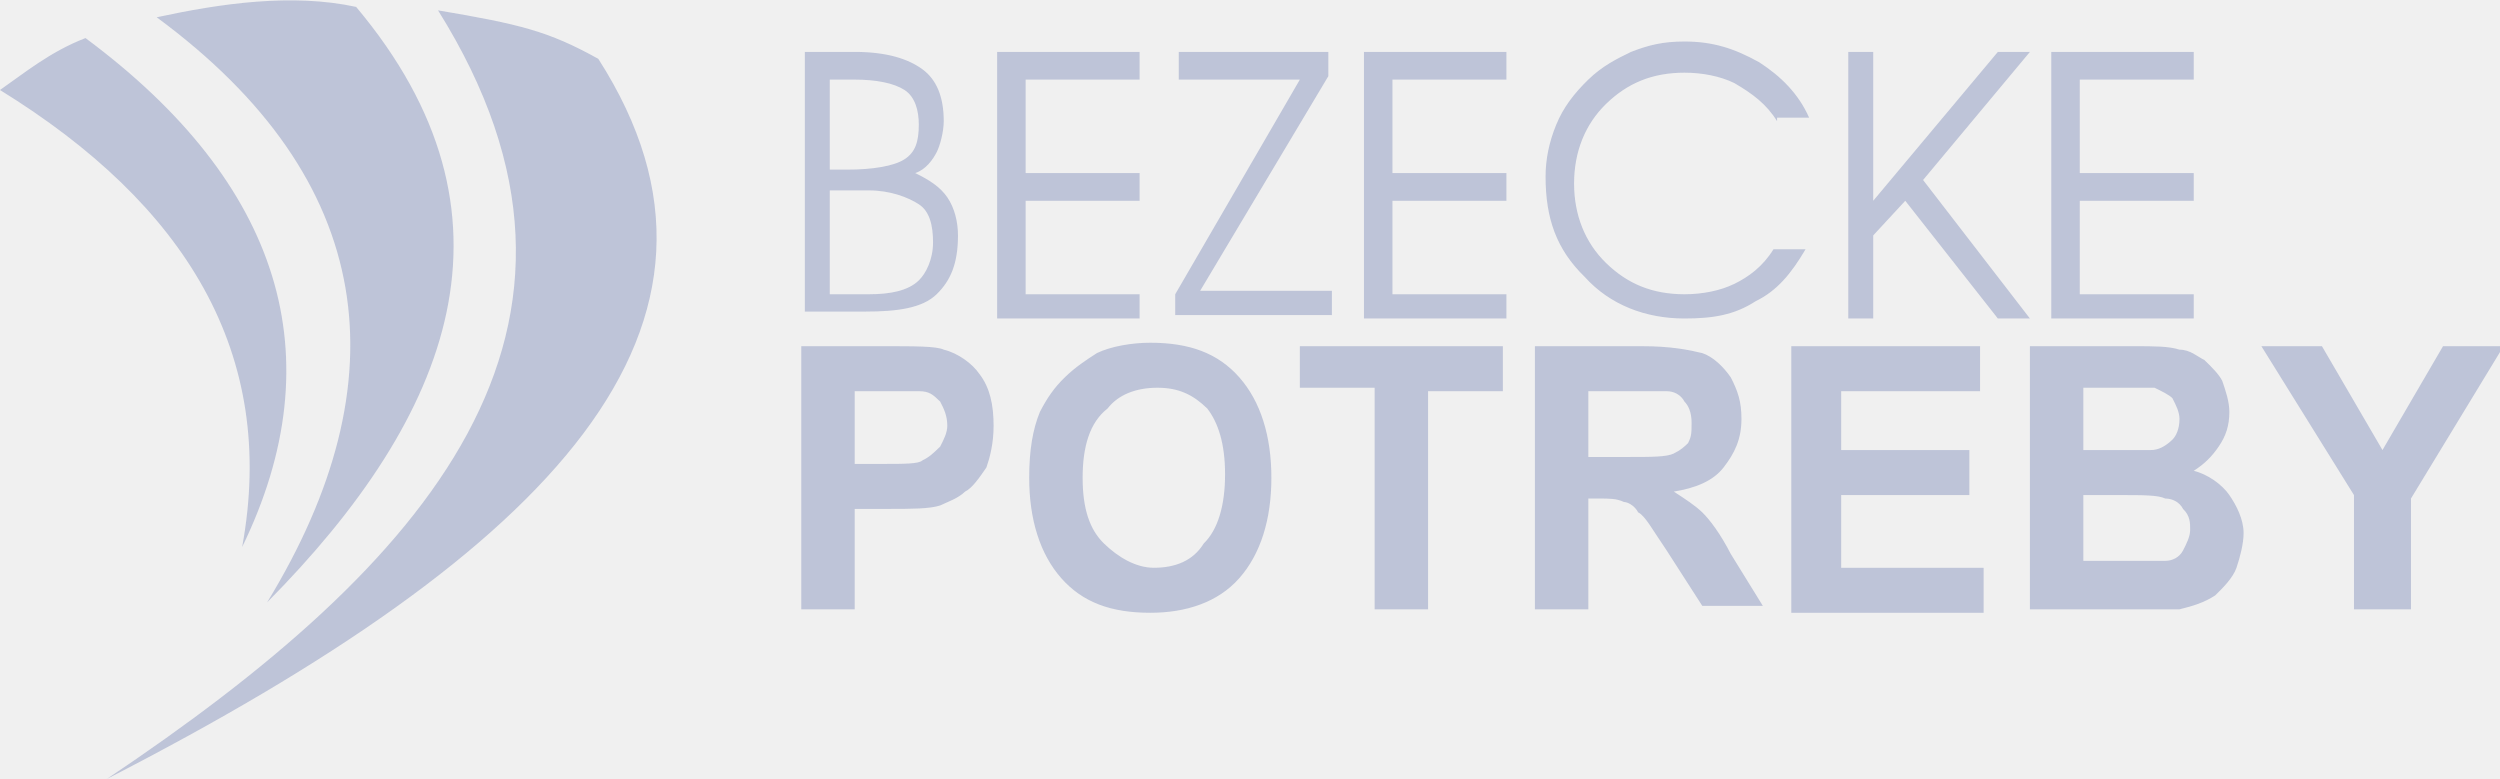
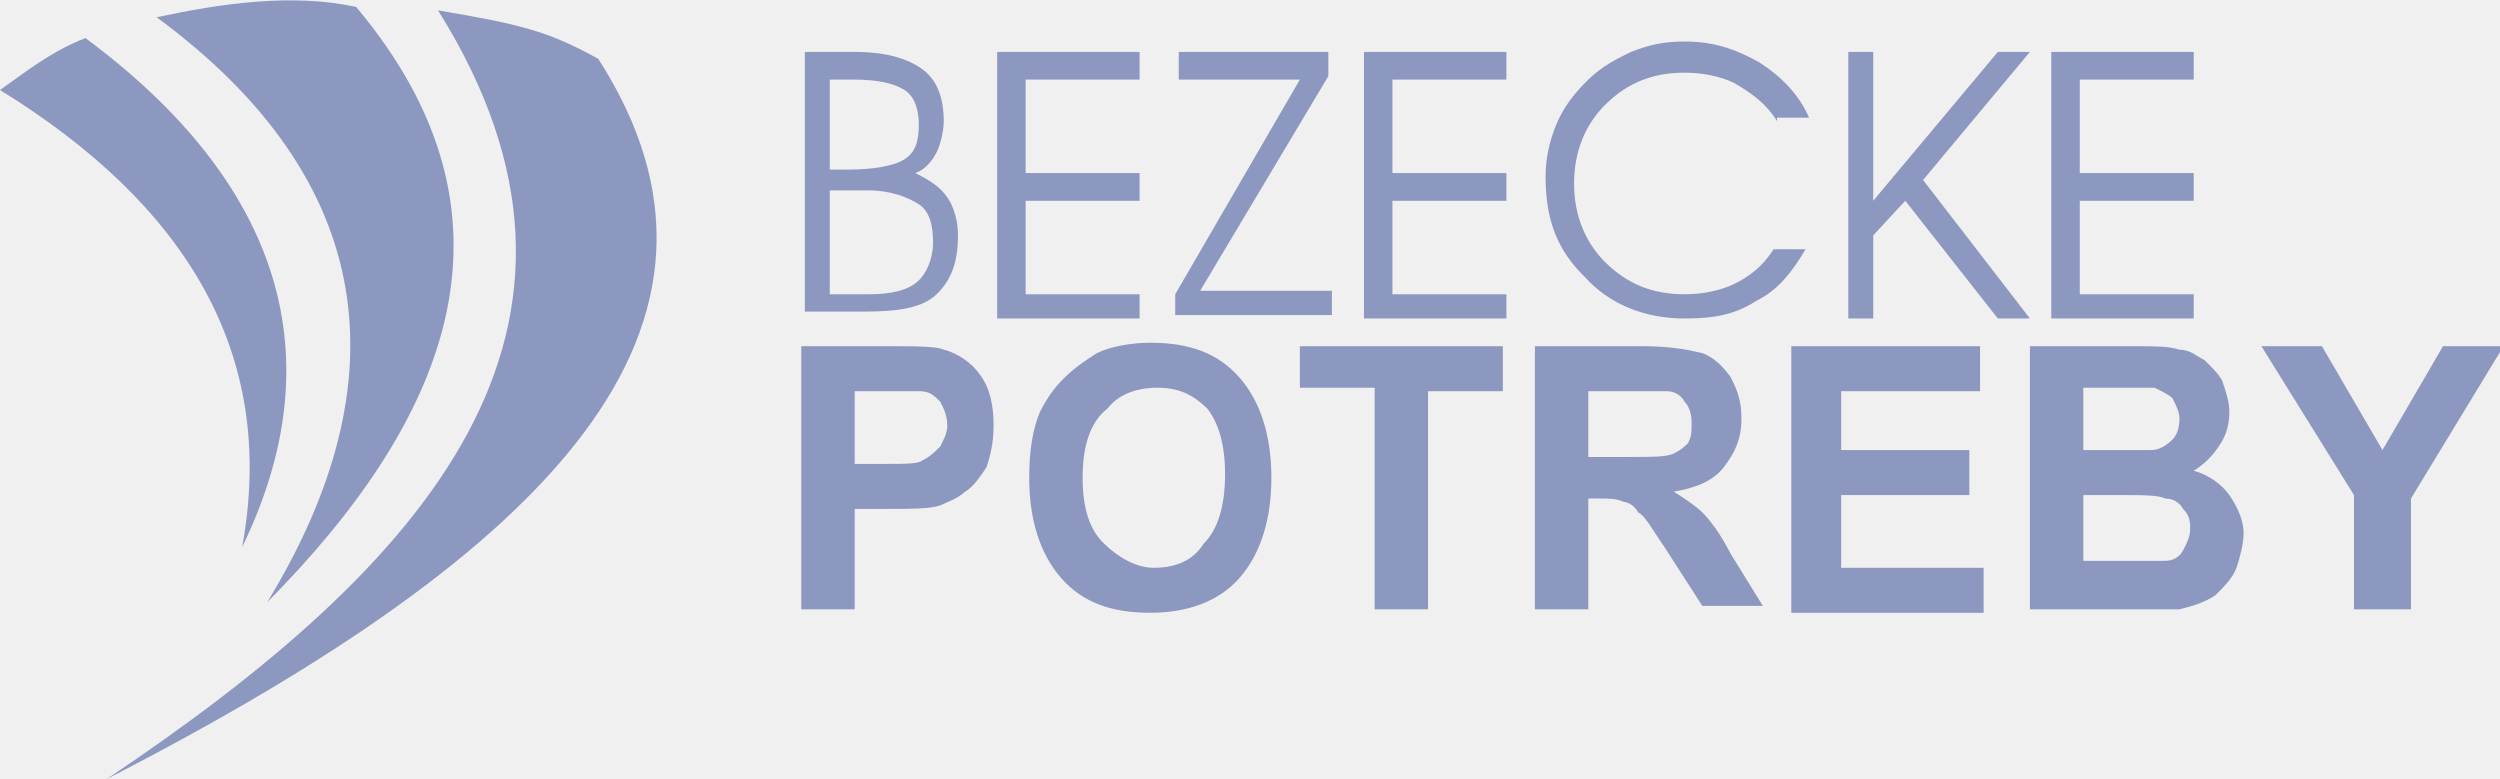
<svg xmlns="http://www.w3.org/2000/svg" width="138" height="43" viewBox="0 0 138 43" fill="none">
-   <g clip-path="url(#clip0)">
-     <path fill-rule="evenodd" clip-rule="evenodd" d="M129.94 33.443V27.328L124.829 19.11H128.171L131.513 24.843L134.855 19.11H138.197L133.085 27.519V33.634H129.94V33.443ZM115 27.136V30.959H117.556C118.538 30.959 119.325 30.959 119.521 30.959C119.915 30.959 120.308 30.767 120.504 30.385C120.701 30.003 120.897 29.621 120.897 29.239C120.897 28.856 120.897 28.474 120.504 28.092C120.308 27.71 119.915 27.519 119.521 27.519C119.128 27.328 118.342 27.328 116.966 27.328H115V27.136ZM115 21.403V24.843H116.769C117.949 24.843 118.538 24.843 118.735 24.843C119.128 24.843 119.521 24.652 119.915 24.27C120.111 24.079 120.308 23.696 120.308 23.123C120.308 22.741 120.111 22.359 119.915 21.976C119.718 21.785 119.325 21.594 118.932 21.403C118.735 21.403 117.752 21.403 116.573 21.403H115ZM112.051 19.11H117.752C118.932 19.11 119.718 19.11 120.308 19.301C120.897 19.301 121.291 19.683 121.684 19.874C122.077 20.256 122.47 20.639 122.667 21.021C122.863 21.594 123.06 22.168 123.06 22.741C123.06 23.505 122.863 24.079 122.47 24.652C122.077 25.225 121.684 25.608 121.094 25.99C121.88 26.181 122.667 26.754 123.06 27.328C123.453 27.901 123.846 28.665 123.846 29.43C123.846 30.003 123.65 30.767 123.453 31.341C123.256 31.914 122.667 32.487 122.274 32.87C121.684 33.252 121.094 33.443 120.308 33.634C119.915 33.634 118.735 33.634 116.966 33.634H112.051V19.11ZM98.88 33.443V19.11H109.299V21.594H101.632V24.843H108.709V27.328H101.632V31.341H109.496V33.825H98.88V33.443ZM87.675 25.225H89.838C91.214 25.225 92 25.225 92.393 25.034C92.786 24.843 92.983 24.652 93.18 24.461C93.376 24.079 93.376 23.887 93.376 23.314C93.376 22.741 93.18 22.359 92.983 22.168C92.786 21.785 92.393 21.594 92 21.594C91.803 21.594 91.017 21.594 89.838 21.594H87.675V25.225ZM84.727 33.443V19.11H90.624C92.197 19.11 93.18 19.301 93.966 19.492C94.556 19.683 95.145 20.256 95.538 20.83C95.932 21.594 96.128 22.168 96.128 23.123C96.128 24.27 95.735 25.034 95.145 25.799C94.556 26.563 93.573 26.945 92.393 27.136C92.983 27.519 93.573 27.901 93.966 28.283C94.359 28.665 94.949 29.43 95.538 30.576L97.308 33.443H93.966L92 30.385C91.214 29.239 90.82 28.474 90.427 28.283C90.231 27.901 89.838 27.71 89.641 27.71C89.248 27.519 88.855 27.519 88.265 27.519H87.675V33.634H84.727V33.443ZM75.88 33.443V21.403H71.752V19.11H82.957V21.594H78.829V33.634H75.88V33.443ZM59.761 26.372C59.761 28.092 60.154 29.239 60.94 30.003C61.727 30.767 62.709 31.341 63.692 31.341C64.872 31.341 65.855 30.959 66.445 30.003C67.231 29.239 67.624 27.901 67.624 26.181C67.624 24.461 67.231 23.314 66.641 22.55C65.855 21.785 65.068 21.403 63.889 21.403C62.709 21.403 61.727 21.785 61.137 22.55C60.154 23.314 59.761 24.652 59.761 26.372ZM56.812 26.372C56.812 24.843 57.009 23.696 57.402 22.741C57.795 21.976 58.188 21.403 58.778 20.83C59.367 20.256 59.957 19.874 60.547 19.492C61.333 19.11 62.513 18.919 63.496 18.919C65.658 18.919 67.231 19.492 68.41 20.83C69.59 22.168 70.18 24.079 70.18 26.372C70.18 28.665 69.59 30.576 68.41 31.914C67.231 33.252 65.462 33.825 63.496 33.825C61.333 33.825 59.761 33.252 58.581 31.914C57.402 30.576 56.812 28.665 56.812 26.372ZM47.179 21.594V25.608H48.752C49.932 25.608 50.718 25.608 50.914 25.416C51.308 25.225 51.504 25.034 51.897 24.652C52.094 24.27 52.291 23.887 52.291 23.505C52.291 22.932 52.094 22.55 51.897 22.168C51.504 21.785 51.308 21.594 50.718 21.594C50.325 21.594 49.735 21.594 48.752 21.594H47.179ZM44.231 33.443V19.11H48.752C50.521 19.11 51.701 19.11 52.094 19.301C52.88 19.492 53.667 20.065 54.06 20.639C54.65 21.403 54.846 22.359 54.846 23.505C54.846 24.461 54.65 25.225 54.453 25.799C54.06 26.372 53.667 26.945 53.273 27.136C52.88 27.519 52.291 27.71 51.897 27.901C51.308 28.092 50.325 28.092 48.949 28.092H47.179V33.634H44.231V33.443ZM114.803 9.554H121.094V11.083H114.803V16.243H121.094V17.581H113.231V2.865H121.094V4.394H114.803V9.554ZM103.402 12.994V17.581H102.026V2.865H103.402V11.083L110.282 2.865H112.051L106.154 9.936L112.051 17.581H110.282L105.171 11.083L103.402 12.994ZM98.094 6.688C97.504 5.732 96.718 5.159 95.735 4.585C94.949 4.203 93.966 4.012 92.983 4.012C91.214 4.012 89.838 4.585 88.658 5.732C87.479 6.879 86.889 8.408 86.889 10.128C86.889 11.848 87.479 13.376 88.658 14.523C89.838 15.67 91.214 16.243 92.983 16.243C93.966 16.243 94.949 16.052 95.735 15.67C96.521 15.287 97.308 14.714 97.897 13.759H99.667C98.88 15.096 98.094 16.052 96.915 16.625C95.735 17.39 94.556 17.581 92.983 17.581C90.82 17.581 88.855 16.816 87.479 15.287C85.906 13.759 85.316 12.039 85.316 9.745C85.316 8.79 85.513 7.834 85.906 6.879C86.299 5.923 86.889 5.159 87.675 4.394C88.462 3.63 89.248 3.248 90.034 2.865C91.017 2.483 91.803 2.292 92.983 2.292C94.556 2.292 95.735 2.674 97.111 3.439C98.291 4.203 99.273 5.159 99.863 6.496H98.094V6.688ZM76.863 9.554H83.154V11.083H76.863V16.243H83.154V17.581H75.291V2.865H83.154V4.394H76.863V9.554ZM71.752 4.394H65.068V2.865H73.325V4.203L66.248 16.052H73.521V17.39H64.872V16.243L71.752 4.394ZM56.615 9.554H62.906V11.083H56.615V16.243H62.906V17.581H55.043V2.865H62.906V4.394H56.615V9.554ZM44.427 2.865H47.179C48.949 2.865 50.128 3.248 50.914 3.821C51.701 4.394 52.094 5.35 52.094 6.688C52.094 7.261 51.897 8.025 51.701 8.408C51.504 8.79 51.111 9.363 50.521 9.554C51.308 9.936 51.897 10.319 52.291 10.892C52.684 11.465 52.88 12.23 52.88 12.994C52.88 14.523 52.487 15.479 51.701 16.243C50.914 17.008 49.538 17.199 47.769 17.199H44.427V2.865ZM45.803 4.394V9.363H46.786C48.162 9.363 49.342 9.172 49.932 8.79C50.521 8.408 50.718 7.834 50.718 6.879C50.718 6.114 50.521 5.35 49.932 4.968C49.342 4.585 48.359 4.394 47.179 4.394H45.803ZM45.803 10.701V16.243H47.966C49.145 16.243 50.128 16.052 50.718 15.479C51.111 15.096 51.504 14.332 51.504 13.376C51.504 12.421 51.308 11.656 50.718 11.274C50.128 10.892 49.145 10.51 47.966 10.51H45.803V10.701ZM8.65 0.954C12.188 0.19 16.12 -0.384 19.658 0.381C29.291 11.848 24.966 22.932 14.744 33.252C22.214 21.021 20.838 9.936 8.65 0.954ZM5.897 42.999C23.59 31.15 35.188 18.154 24.18 0.572C28.701 1.336 30.273 1.719 33.026 3.248C42.462 17.963 30.47 30.385 5.897 42.999ZM0 4.968C10.222 11.274 15.333 19.492 13.367 30.194C18.479 19.683 15.53 10.127 4.718 2.101C2.752 2.865 1.376 4.012 0 4.968Z" fill="#8D98C1" fill-opacity="0.5" />
+   <g clipPath="url(#clip0)">
+     <path fillRule="evenodd" clipRule="evenodd" d="M129.94 33.443V27.328L124.829 19.11H128.171L131.513 24.843L134.855 19.11H138.197L133.085 27.519V33.634H129.94V33.443ZM115 27.136V30.959H117.556C118.538 30.959 119.325 30.959 119.521 30.959C119.915 30.959 120.308 30.767 120.504 30.385C120.701 30.003 120.897 29.621 120.897 29.239C120.897 28.856 120.897 28.474 120.504 28.092C120.308 27.71 119.915 27.519 119.521 27.519C119.128 27.328 118.342 27.328 116.966 27.328H115V27.136ZM115 21.403V24.843H116.769C117.949 24.843 118.538 24.843 118.735 24.843C119.128 24.843 119.521 24.652 119.915 24.27C120.111 24.079 120.308 23.696 120.308 23.123C120.308 22.741 120.111 22.359 119.915 21.976C119.718 21.785 119.325 21.594 118.932 21.403C118.735 21.403 117.752 21.403 116.573 21.403H115ZM112.051 19.11H117.752C118.932 19.11 119.718 19.11 120.308 19.301C120.897 19.301 121.291 19.683 121.684 19.874C122.077 20.256 122.47 20.639 122.667 21.021C122.863 21.594 123.06 22.168 123.06 22.741C123.06 23.505 122.863 24.079 122.47 24.652C122.077 25.225 121.684 25.608 121.094 25.99C121.88 26.181 122.667 26.754 123.06 27.328C123.453 27.901 123.846 28.665 123.846 29.43C123.846 30.003 123.65 30.767 123.453 31.341C123.256 31.914 122.667 32.487 122.274 32.87C121.684 33.252 121.094 33.443 120.308 33.634C119.915 33.634 118.735 33.634 116.966 33.634H112.051V19.11ZM98.88 33.443V19.11H109.299V21.594H101.632V24.843H108.709V27.328H101.632V31.341H109.496V33.825H98.88V33.443ZM87.675 25.225H89.838C91.214 25.225 92 25.225 92.393 25.034C92.786 24.843 92.983 24.652 93.18 24.461C93.376 24.079 93.376 23.887 93.376 23.314C93.376 22.741 93.18 22.359 92.983 22.168C92.786 21.785 92.393 21.594 92 21.594C91.803 21.594 91.017 21.594 89.838 21.594H87.675V25.225ZM84.727 33.443V19.11H90.624C92.197 19.11 93.18 19.301 93.966 19.492C94.556 19.683 95.145 20.256 95.538 20.83C95.932 21.594 96.128 22.168 96.128 23.123C96.128 24.27 95.735 25.034 95.145 25.799C94.556 26.563 93.573 26.945 92.393 27.136C92.983 27.519 93.573 27.901 93.966 28.283C94.359 28.665 94.949 29.43 95.538 30.576L97.308 33.443H93.966L92 30.385C91.214 29.239 90.82 28.474 90.427 28.283C90.231 27.901 89.838 27.71 89.641 27.71C89.248 27.519 88.855 27.519 88.265 27.519H87.675V33.634H84.727V33.443ZM75.88 33.443V21.403H71.752V19.11H82.957V21.594H78.829V33.634H75.88V33.443ZM59.761 26.372C59.761 28.092 60.154 29.239 60.94 30.003C61.727 30.767 62.709 31.341 63.692 31.341C64.872 31.341 65.855 30.959 66.445 30.003C67.231 29.239 67.624 27.901 67.624 26.181C67.624 24.461 67.231 23.314 66.641 22.55C65.855 21.785 65.068 21.403 63.889 21.403C62.709 21.403 61.727 21.785 61.137 22.55C60.154 23.314 59.761 24.652 59.761 26.372ZM56.812 26.372C56.812 24.843 57.009 23.696 57.402 22.741C57.795 21.976 58.188 21.403 58.778 20.83C59.367 20.256 59.957 19.874 60.547 19.492C61.333 19.11 62.513 18.919 63.496 18.919C65.658 18.919 67.231 19.492 68.41 20.83C69.59 22.168 70.18 24.079 70.18 26.372C70.18 28.665 69.59 30.576 68.41 31.914C67.231 33.252 65.462 33.825 63.496 33.825C61.333 33.825 59.761 33.252 58.581 31.914C57.402 30.576 56.812 28.665 56.812 26.372ZM47.179 21.594V25.608H48.752C49.932 25.608 50.718 25.608 50.914 25.416C51.308 25.225 51.504 25.034 51.897 24.652C52.094 24.27 52.291 23.887 52.291 23.505C52.291 22.932 52.094 22.55 51.897 22.168C51.504 21.785 51.308 21.594 50.718 21.594C50.325 21.594 49.735 21.594 48.752 21.594H47.179ZM44.231 33.443V19.11H48.752C50.521 19.11 51.701 19.11 52.094 19.301C52.88 19.492 53.667 20.065 54.06 20.639C54.65 21.403 54.846 22.359 54.846 23.505C54.846 24.461 54.65 25.225 54.453 25.799C54.06 26.372 53.667 26.945 53.273 27.136C52.88 27.519 52.291 27.71 51.897 27.901C51.308 28.092 50.325 28.092 48.949 28.092H47.179V33.634H44.231V33.443ZM114.803 9.554H121.094V11.083H114.803V16.243H121.094V17.581H113.231V2.865H121.094V4.394H114.803V9.554ZM103.402 12.994V17.581H102.026V2.865H103.402V11.083L110.282 2.865H112.051L106.154 9.936L112.051 17.581H110.282L105.171 11.083L103.402 12.994ZM98.094 6.688C97.504 5.732 96.718 5.159 95.735 4.585C94.949 4.203 93.966 4.012 92.983 4.012C91.214 4.012 89.838 4.585 88.658 5.732C87.479 6.879 86.889 8.408 86.889 10.128C86.889 11.848 87.479 13.376 88.658 14.523C89.838 15.67 91.214 16.243 92.983 16.243C93.966 16.243 94.949 16.052 95.735 15.67C96.521 15.287 97.308 14.714 97.897 13.759H99.667C98.88 15.096 98.094 16.052 96.915 16.625C95.735 17.39 94.556 17.581 92.983 17.581C90.82 17.581 88.855 16.816 87.479 15.287C85.906 13.759 85.316 12.039 85.316 9.745C85.316 8.79 85.513 7.834 85.906 6.879C86.299 5.923 86.889 5.159 87.675 4.394C88.462 3.63 89.248 3.248 90.034 2.865C91.017 2.483 91.803 2.292 92.983 2.292C94.556 2.292 95.735 2.674 97.111 3.439C98.291 4.203 99.273 5.159 99.863 6.496H98.094V6.688ZM76.863 9.554H83.154V11.083H76.863V16.243H83.154V17.581H75.291V2.865H83.154V4.394H76.863V9.554ZM71.752 4.394H65.068V2.865H73.325V4.203L66.248 16.052H73.521V17.39H64.872V16.243L71.752 4.394ZM56.615 9.554H62.906V11.083H56.615V16.243H62.906V17.581H55.043V2.865H62.906V4.394H56.615V9.554ZM44.427 2.865H47.179C48.949 2.865 50.128 3.248 50.914 3.821C51.701 4.394 52.094 5.35 52.094 6.688C52.094 7.261 51.897 8.025 51.701 8.408C51.504 8.79 51.111 9.363 50.521 9.554C51.308 9.936 51.897 10.319 52.291 10.892C52.684 11.465 52.88 12.23 52.88 12.994C52.88 14.523 52.487 15.479 51.701 16.243C50.914 17.008 49.538 17.199 47.769 17.199H44.427V2.865ZM45.803 4.394V9.363H46.786C48.162 9.363 49.342 9.172 49.932 8.79C50.521 8.408 50.718 7.834 50.718 6.879C50.718 6.114 50.521 5.35 49.932 4.968C49.342 4.585 48.359 4.394 47.179 4.394H45.803ZM45.803 10.701V16.243H47.966C49.145 16.243 50.128 16.052 50.718 15.479C51.111 15.096 51.504 14.332 51.504 13.376C51.504 12.421 51.308 11.656 50.718 11.274C50.128 10.892 49.145 10.51 47.966 10.51H45.803V10.701ZM8.65 0.954C12.188 0.19 16.12 -0.384 19.658 0.381C29.291 11.848 24.966 22.932 14.744 33.252C22.214 21.021 20.838 9.936 8.65 0.954ZM5.897 42.999C23.59 31.15 35.188 18.154 24.18 0.572C28.701 1.336 30.273 1.719 33.026 3.248C42.462 17.963 30.47 30.385 5.897 42.999ZM0 4.968C10.222 11.274 15.333 19.492 13.367 30.194C18.479 19.683 15.53 10.127 4.718 2.101C2.752 2.865 1.376 4.012 0 4.968Z" fill="#8D98C1" fillOpacity="0.5" />
  </g>
  <defs>
    <clipPath id="clip0">
      <rect width="138" height="43" fill="white" />
    </clipPath>
  </defs>
</svg>
